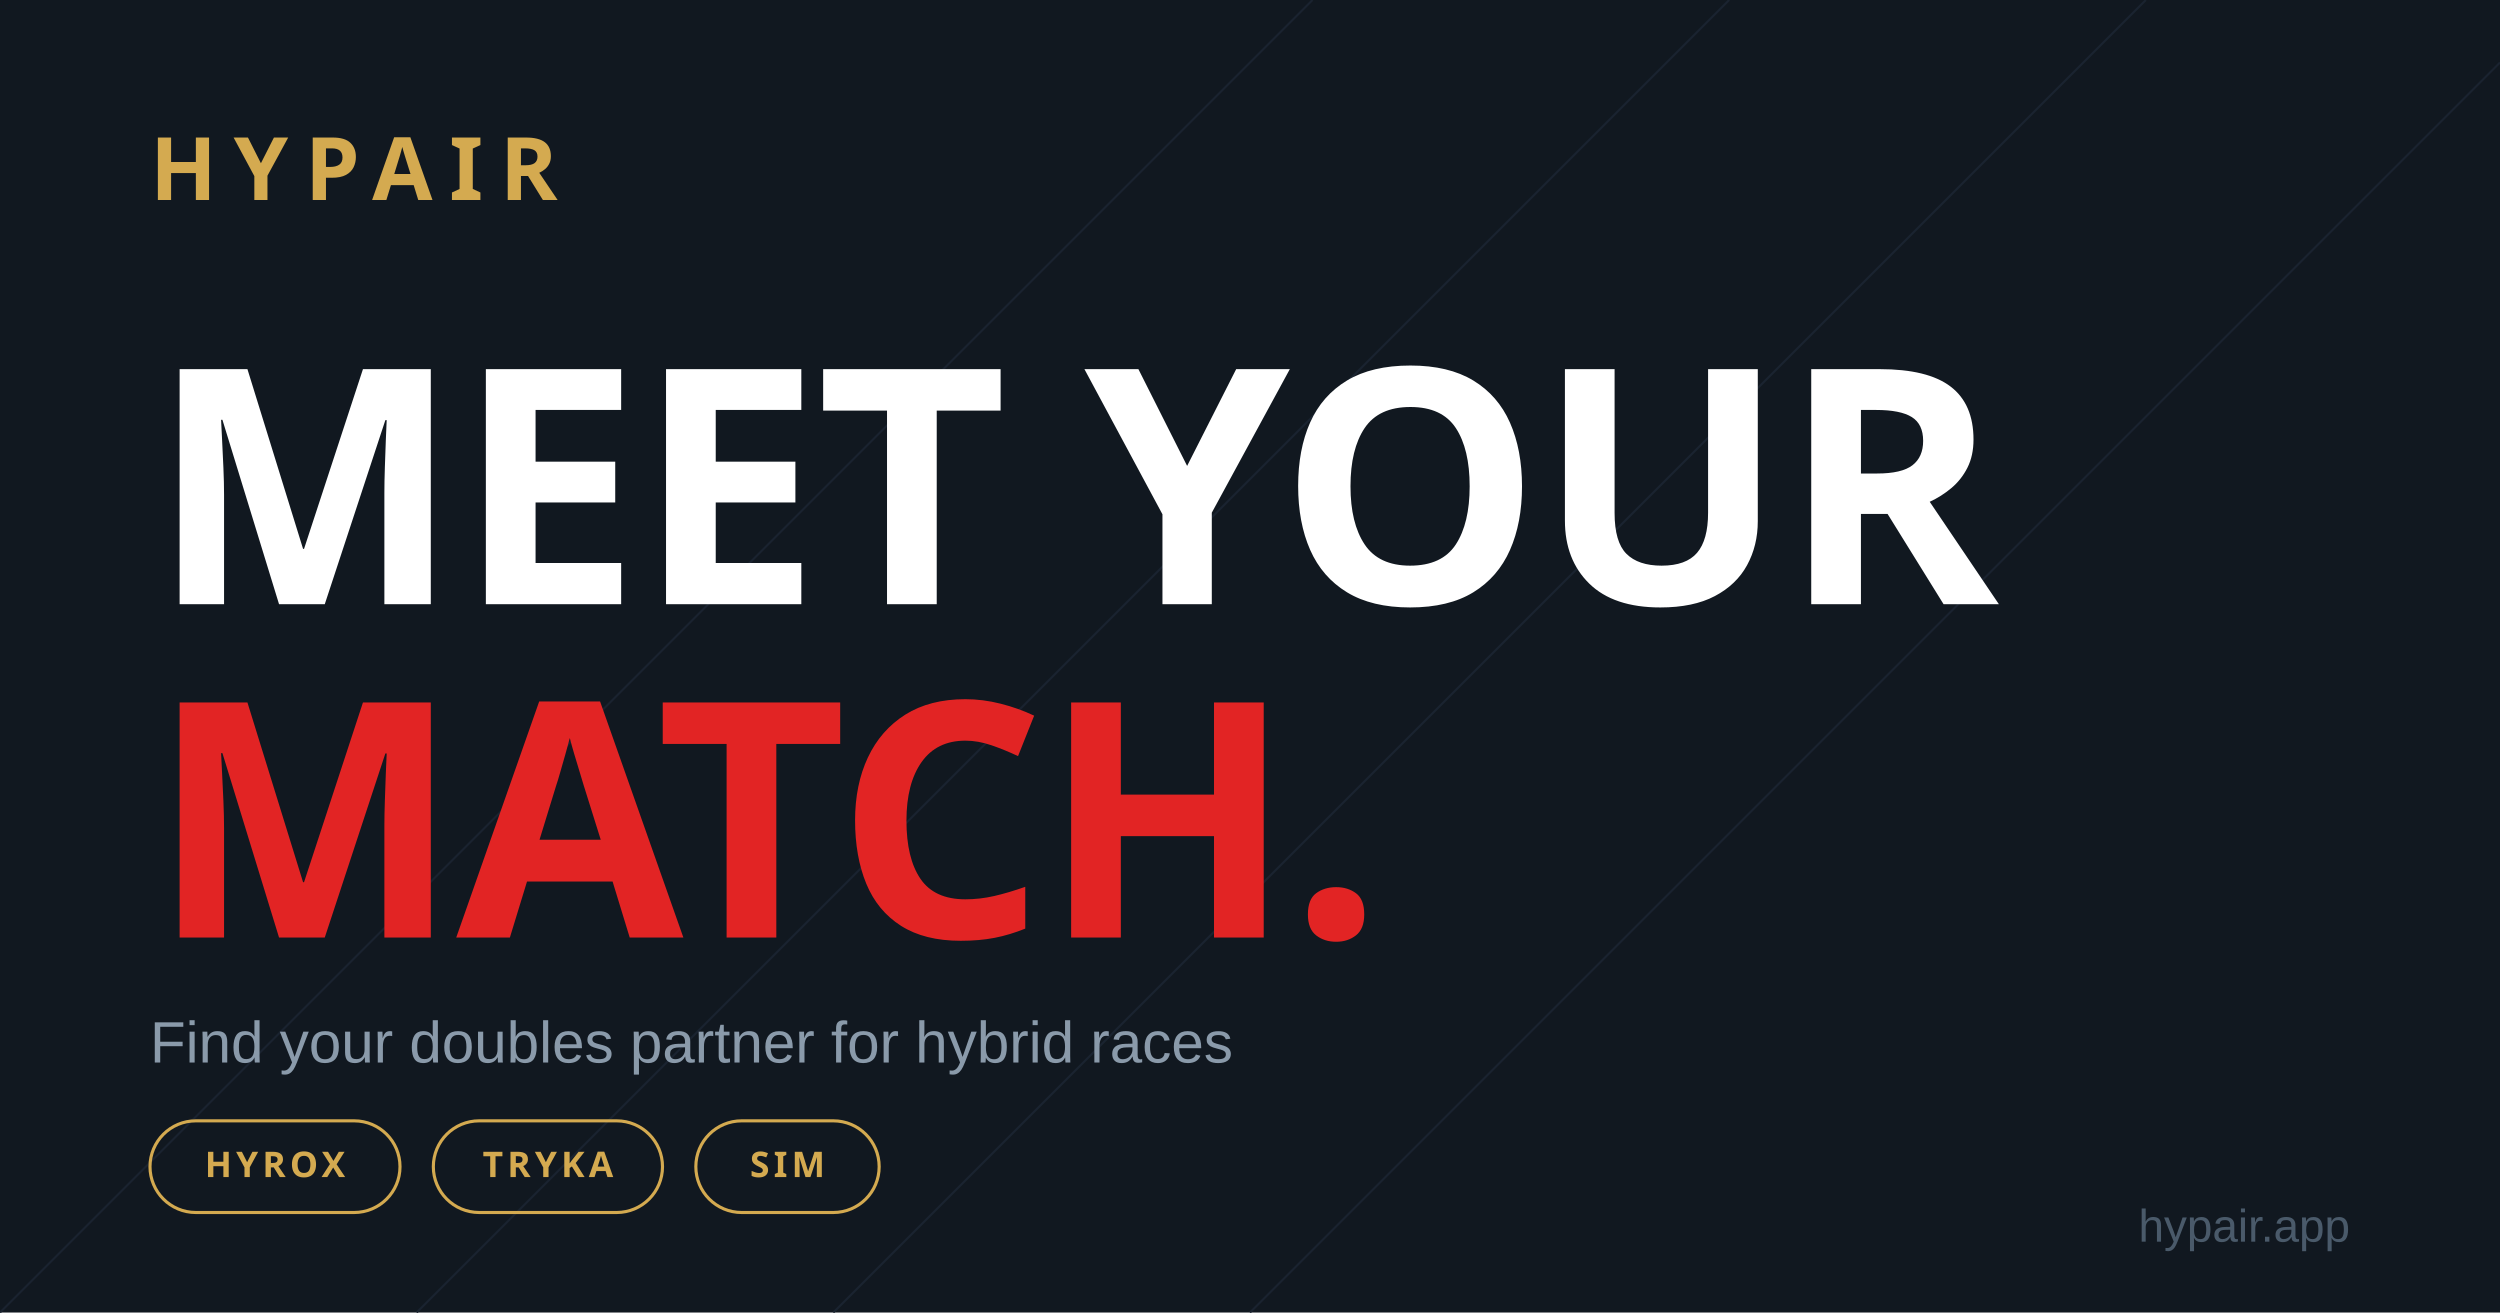
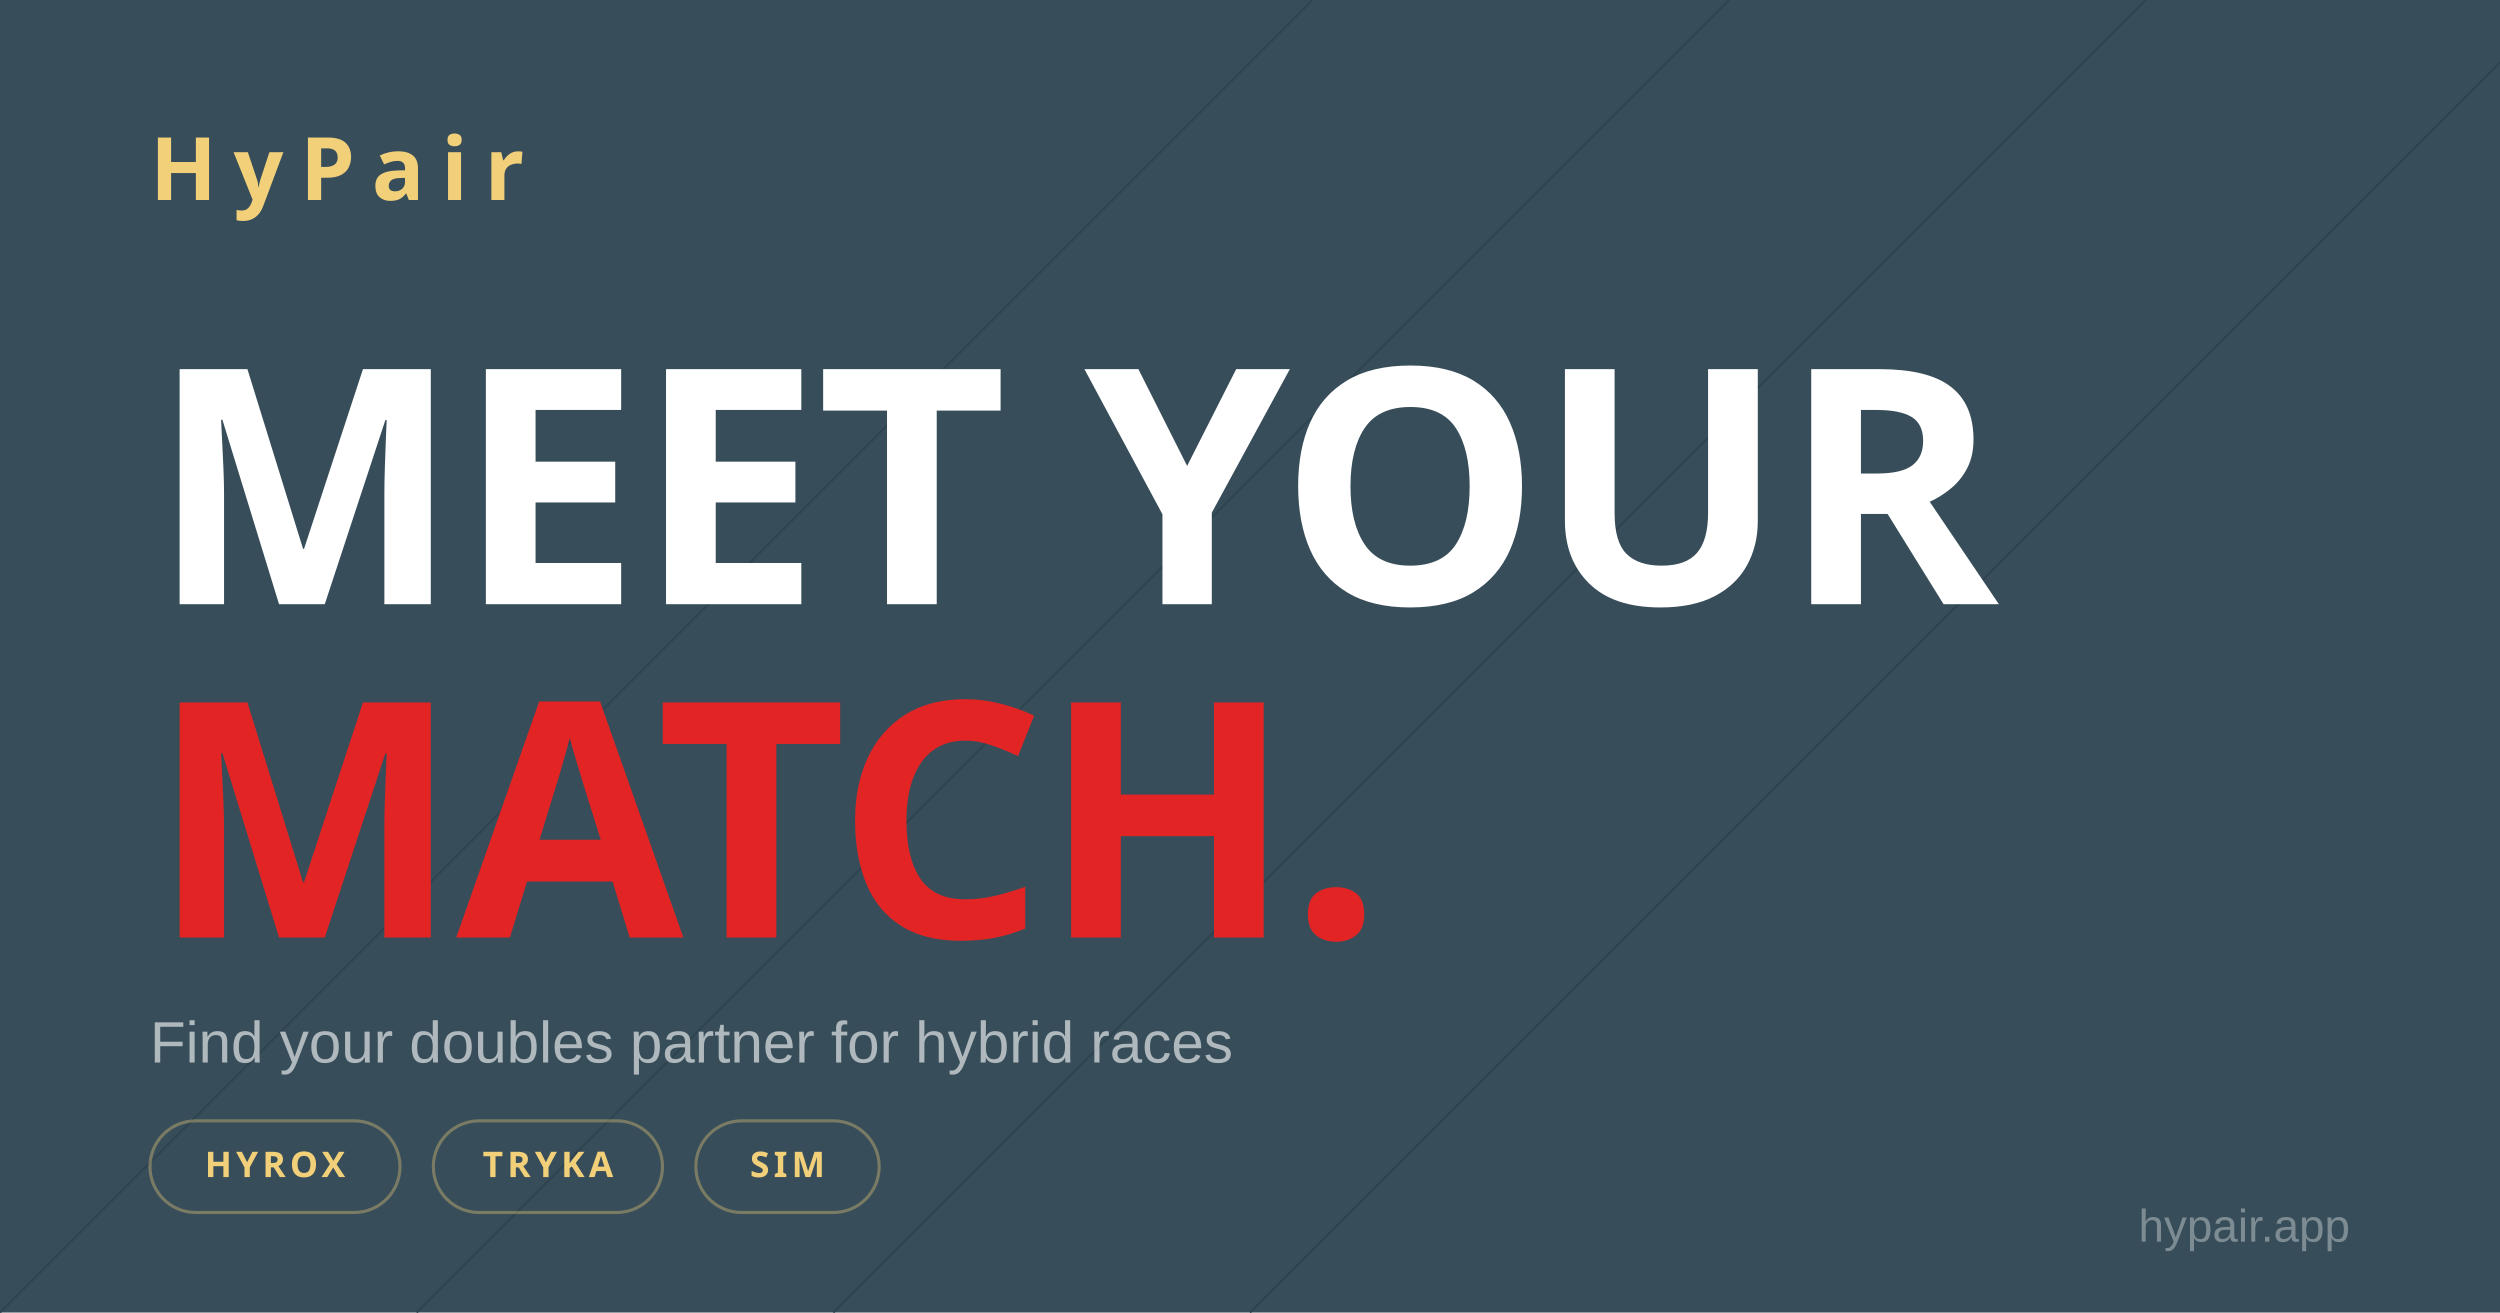
<svg xmlns="http://www.w3.org/2000/svg" viewBox="0 0 1200 630">
-   <rect width="1200" height="630" fill="#111820" />
-   <line x1="0" y1="630" x2="630" y2="0" stroke="#1a2330" stroke-width="1" />
-   <line x1="200" y1="630" x2="830" y2="0" stroke="#1a2330" stroke-width="1" />
-   <line x1="400" y1="630" x2="1030" y2="0" stroke="#1a2330" stroke-width="1" />
-   <line x1="600" y1="630" x2="1200" y2="30" stroke="#1a2330" stroke-width="1" />
-   <text x="72" y="96" font-family="'Barlow Condensed','Arial Narrow',sans-serif" font-size="42" font-weight="700" fill="#D4AA50" letter-spacing="8">HYPAIR</text>
-   <text x="72" y="290" font-family="'Barlow Condensed','Arial Narrow',sans-serif" font-size="158" font-weight="700" fill="#FFFFFF" letter-spacing="-2">MEET YOUR</text>
-   <text x="72" y="450" font-family="'Barlow Condensed','Arial Narrow',sans-serif" font-size="158" font-weight="700" fill="#E22424" letter-spacing="-2">MATCH.</text>
-   <text x="72" y="510" font-family="'Barlow',Arial,sans-serif" font-size="28" font-weight="400" fill="#8a9aaa">Find your doubles partner for hybrid races</text>
-   <rect x="72" y="538" width="120" height="44" rx="22" fill="none" stroke="#D4AA50" stroke-width="1.5" />
-   <text x="132" y="565" text-anchor="middle" font-family="'Barlow Condensed','Arial Narrow',sans-serif" font-size="17" font-weight="700" fill="#D4AA50" letter-spacing="2">HYROX</text>
-   <rect x="208" y="538" width="110" height="44" rx="22" fill="none" stroke="#D4AA50" stroke-width="1.5" />
-   <text x="263" y="565" text-anchor="middle" font-family="'Barlow Condensed','Arial Narrow',sans-serif" font-size="17" font-weight="700" fill="#D4AA50" letter-spacing="2">TRYKA</text>
-   <rect x="334" y="538" width="88" height="44" rx="22" fill="none" stroke="#D4AA50" stroke-width="1.5" />
-   <text x="378" y="565" text-anchor="middle" font-family="'Barlow Condensed','Arial Narrow',sans-serif" font-size="17" font-weight="700" fill="#D4AA50" letter-spacing="2">SIM</text>
-   <text x="1128" y="596" text-anchor="end" font-family="'Barlow',Arial,sans-serif" font-size="22" fill="#4a5a6a">hypair.app</text>
+   <rect width="1200" height="630" fill="#374D59" />
+   <line x1="0" y1="630" x2="630" y2="0" stroke="#2e4450" stroke-width="1" />
+   <line x1="200" y1="630" x2="830" y2="0" stroke="#2e4450" stroke-width="1" />
+   <line x1="400" y1="630" x2="1030" y2="0" stroke="#2e4450" stroke-width="1" />
+   <line x1="600" y1="630" x2="1200" y2="30" stroke="#2e4450" stroke-width="1" />
+   <text x="72" y="96" font-family="'Barlow Condensed','Arial Narrow',sans-serif" font-size="42" font-weight="700" fill="#F2D079" letter-spacing="8">HyPair</text>
+   <text x="72" y="290" font-family="'Barlow Condensed','Arial Narrow',sans-serif" font-size="158" font-weight="900" fill="#FFFFFF" letter-spacing="-2">MEET YOUR</text>
+   <text x="72" y="450" font-family="'Barlow Condensed','Arial Narrow',sans-serif" font-size="158" font-weight="900" fill="#E22424" letter-spacing="-2">MATCH.</text>
+   <text x="72" y="510" font-family="'Barlow',Arial,sans-serif" font-size="28" font-weight="300" fill="rgba(255,255,255,0.6)">Find your doubles partner for hybrid races</text>
+   <rect x="72" y="538" width="120" height="44" rx="22" fill="none" stroke="rgba(242,208,121,0.35)" stroke-width="1.5" />
+   <text x="132" y="565" text-anchor="middle" font-family="'Barlow Condensed','Arial Narrow',sans-serif" font-size="17" font-weight="700" fill="#F2D079" letter-spacing="2">HYROX</text>
+   <rect x="208" y="538" width="110" height="44" rx="22" fill="none" stroke="rgba(242,208,121,0.35)" stroke-width="1.5" />
+   <text x="263" y="565" text-anchor="middle" font-family="'Barlow Condensed','Arial Narrow',sans-serif" font-size="17" font-weight="700" fill="#F2D079" letter-spacing="2">TRYKA</text>
+   <rect x="334" y="538" width="88" height="44" rx="22" fill="none" stroke="rgba(242,208,121,0.35)" stroke-width="1.5" />
+   <text x="378" y="565" text-anchor="middle" font-family="'Barlow Condensed','Arial Narrow',sans-serif" font-size="17" font-weight="700" fill="#F2D079" letter-spacing="2">SIM</text>
+   <text x="1128" y="596" text-anchor="end" font-family="'Barlow',Arial,sans-serif" font-size="22" fill="rgba(255,255,255,0.35)">hypair.app</text>
</svg>
